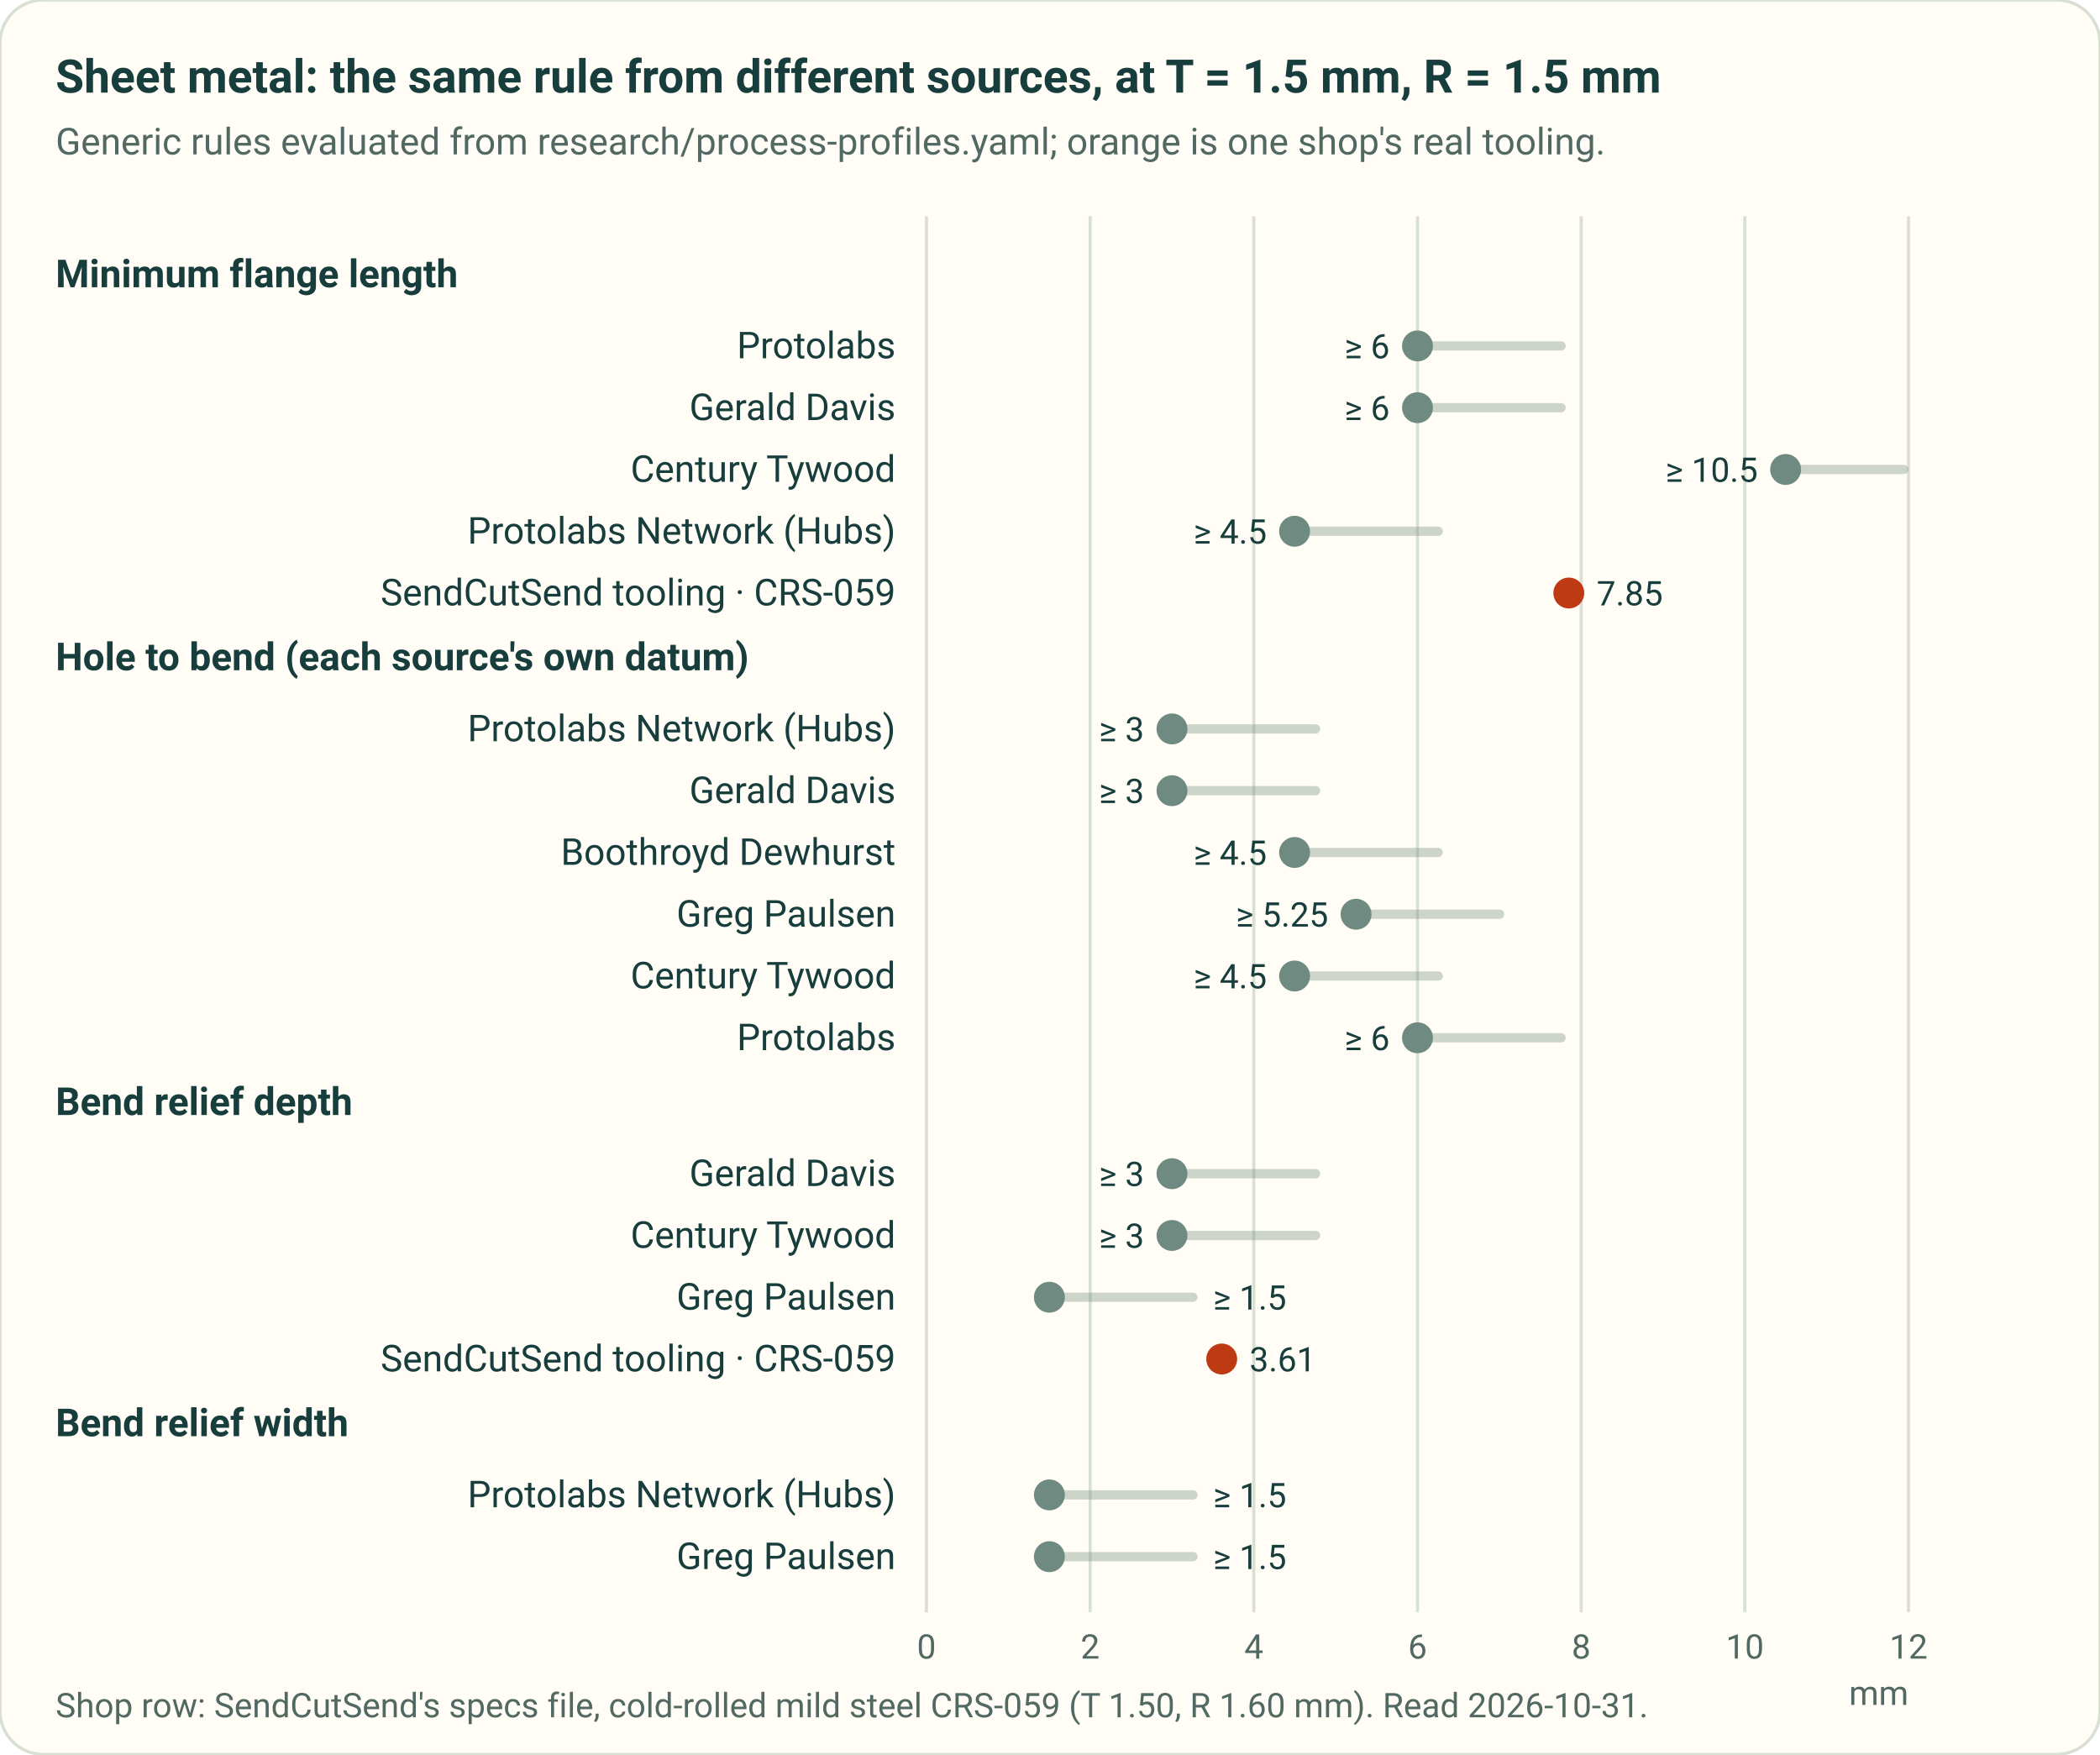
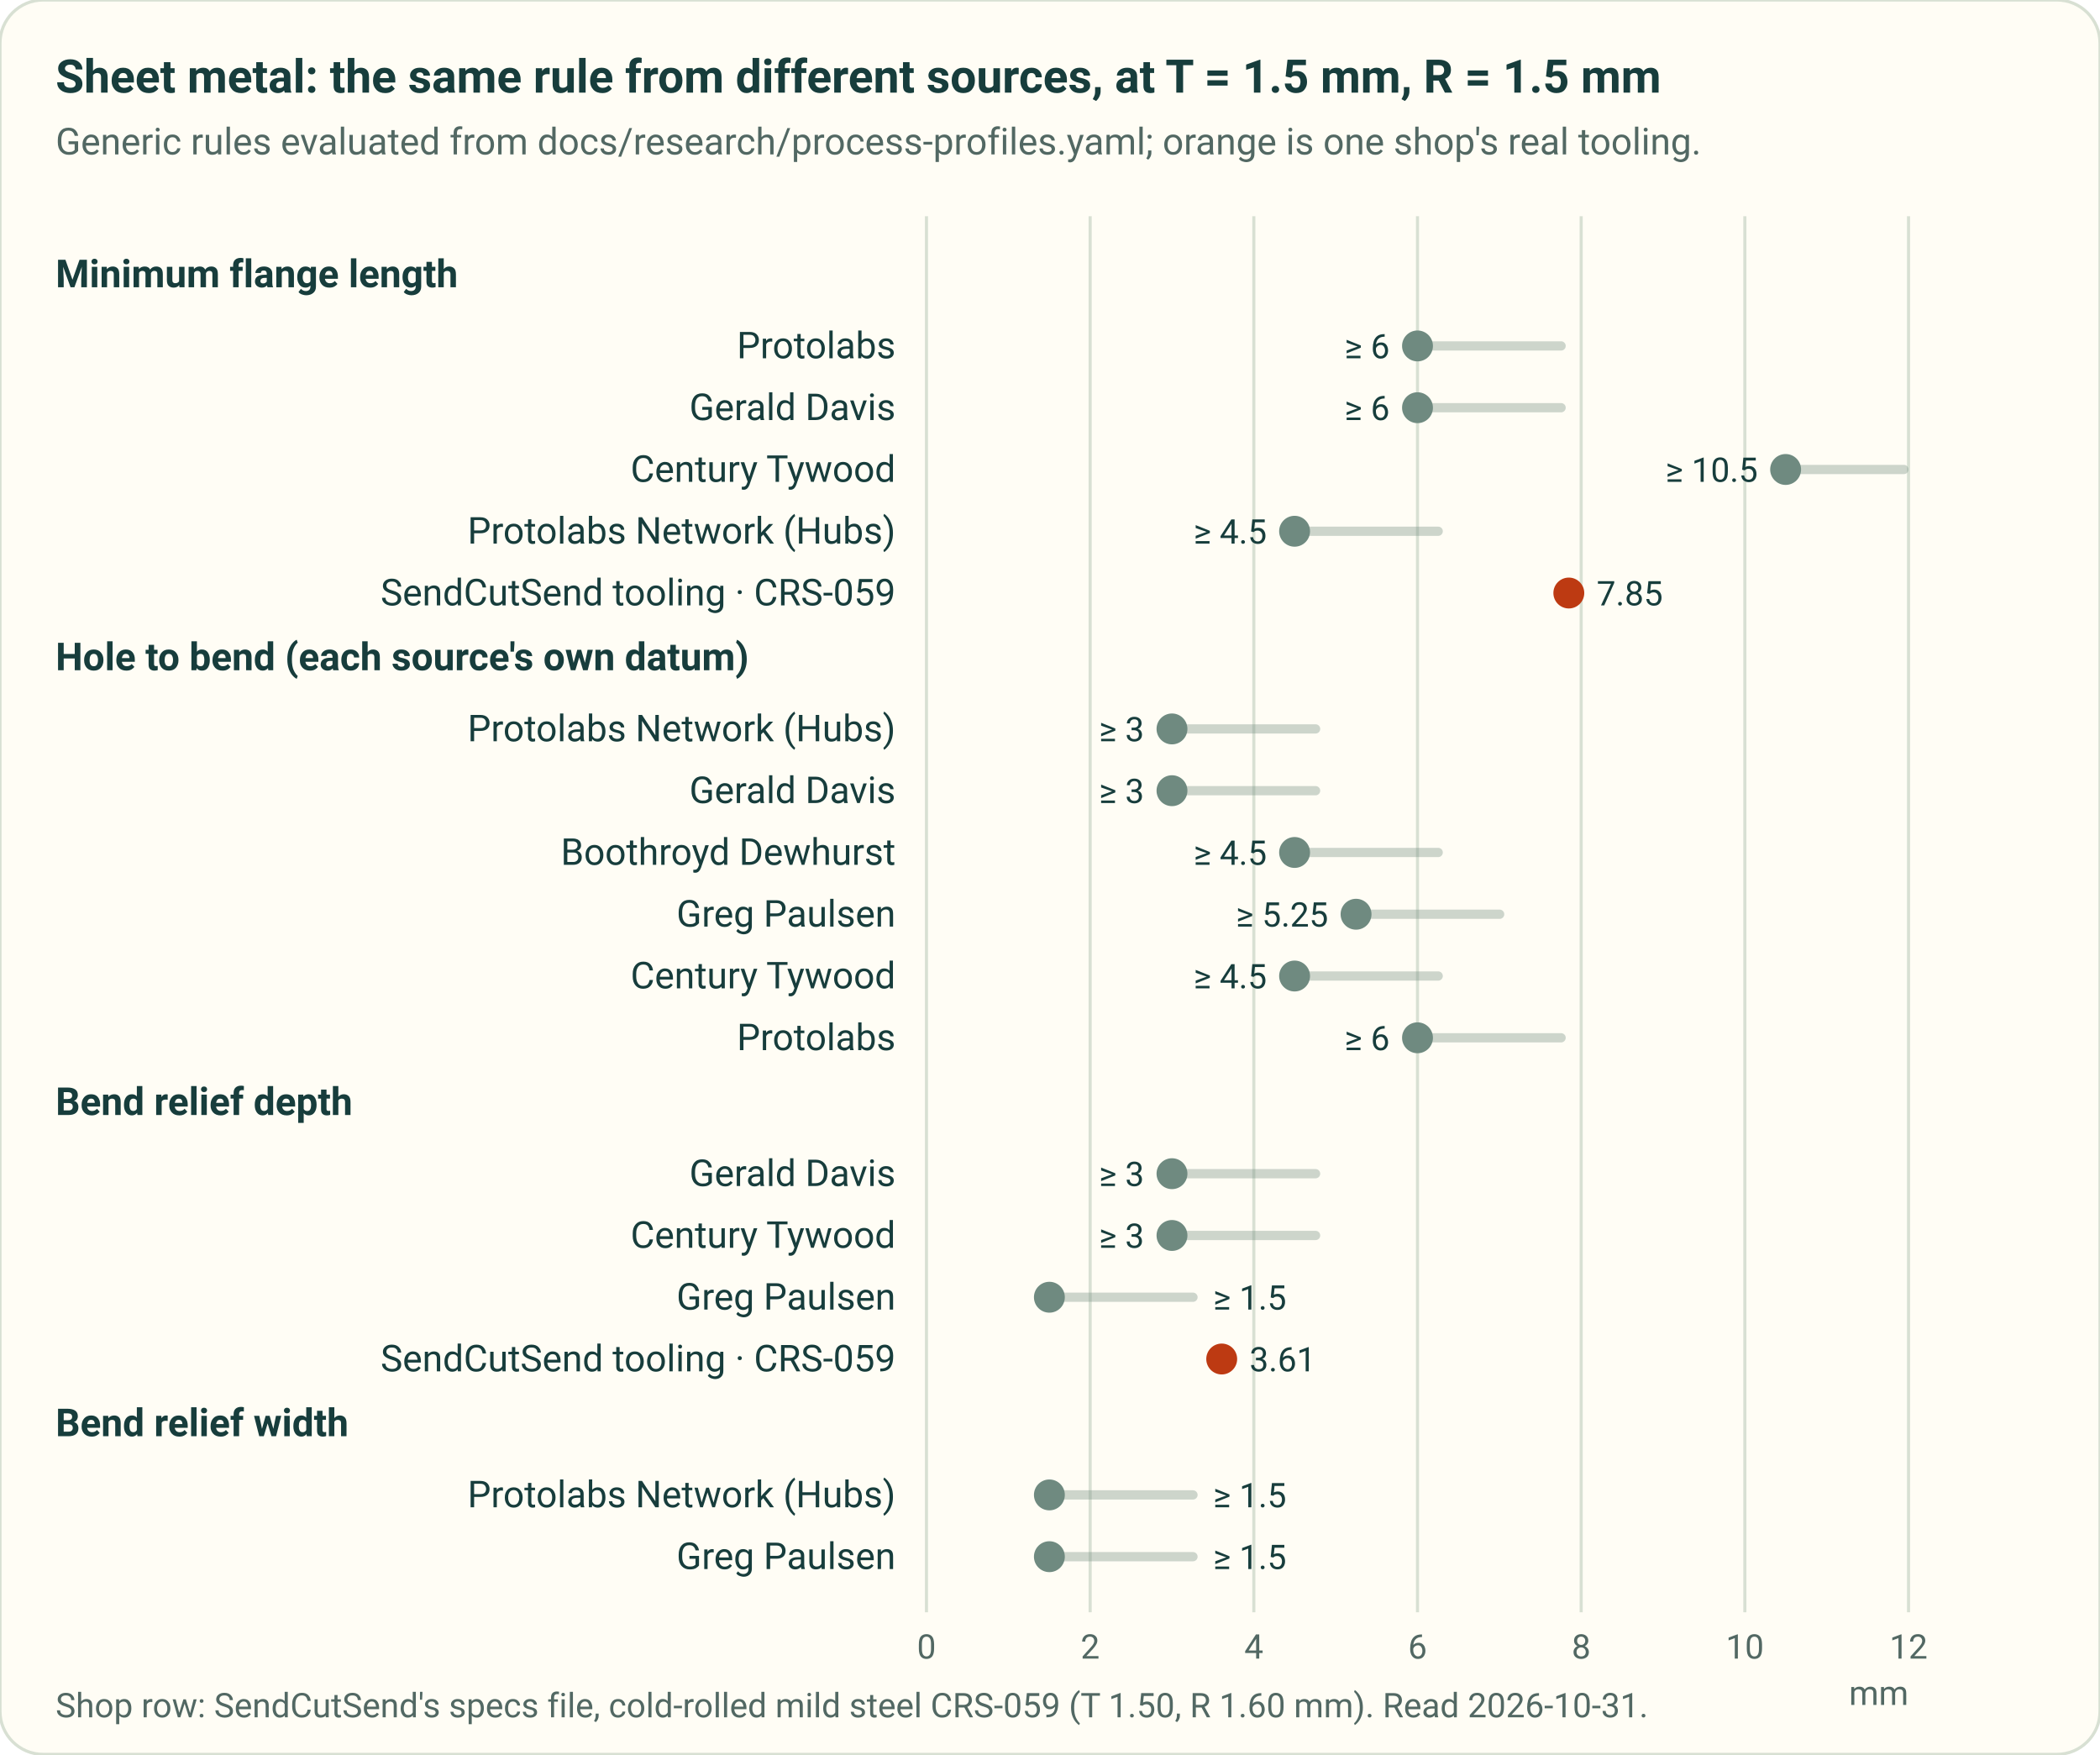
<svg xmlns="http://www.w3.org/2000/svg" viewBox="0 0 680 568" width="680" height="568" role="img" aria-label="Sheet metal: the same rule from different sources, at T = 1.5 mm, R = 1.5 mm" font-family="system-ui,-apple-system,Segoe UI,Roboto,sans-serif">
  <rect width="680" height="568" rx="14" fill="#fffdf5" stroke="#d8e0d3" />
  <text x="18" y="30" font-size="15" font-weight="700" fill="#173d3c">Sheet metal: the same rule from different sources, at T = 1.5 mm, R = 1.5 mm</text>
-   <text x="18" y="50" font-size="12" fill="#526863">Generic rules evaluated from research/process-profiles.yaml; orange is one shop's real tooling.</text>
+   <text x="18" y="50" font-size="12" fill="#526863">Generic rules evaluated from docs/research/process-profiles.yaml; orange is one shop's real tooling.</text>
  <line x1="300.0" y1="70" x2="300.0" y2="522" stroke="#d8e0d3" />
  <text x="300.0" y="537" font-size="11" fill="#526863" text-anchor="middle">0</text>
  <line x1="353.0" y1="70" x2="353.0" y2="522" stroke="#d8e0d3" />
  <text x="353.0" y="537" font-size="11" fill="#526863" text-anchor="middle">2</text>
  <line x1="406.0" y1="70" x2="406.0" y2="522" stroke="#d8e0d3" />
  <text x="406.0" y="537" font-size="11" fill="#526863" text-anchor="middle">4</text>
  <line x1="459.0" y1="70" x2="459.0" y2="522" stroke="#d8e0d3" />
  <text x="459.0" y="537" font-size="11" fill="#526863" text-anchor="middle">6</text>
  <line x1="512.0" y1="70" x2="512.0" y2="522" stroke="#d8e0d3" />
  <text x="512.0" y="537" font-size="11" fill="#526863" text-anchor="middle">8</text>
  <line x1="565.0" y1="70" x2="565.0" y2="522" stroke="#d8e0d3" />
  <text x="565.0" y="537" font-size="11" fill="#526863" text-anchor="middle">10</text>
  <line x1="618.0" y1="70" x2="618.0" y2="522" stroke="#d8e0d3" />
  <text x="618.0" y="537" font-size="11" fill="#526863" text-anchor="middle">12</text>
  <text x="618.0" y="552" font-size="11" fill="#526863" text-anchor="end">mm</text>
  <text x="18" y="93" font-size="12.5" font-weight="700" fill="#173d3c">Minimum flange length</text>
  <text x="290" y="116.0" font-size="12" fill="#173d3c" text-anchor="end">Protolabs</text>
  <rect x="459.0" y="110.5" width="48.0" height="3" rx="1.5" fill="#6f8a80" fill-opacity="0.35" />
  <circle cx="459.0" cy="112.0" r="5" fill="#6f8a80" />
  <text x="450.0" y="116.0" font-size="11" fill="#173d3c" text-anchor="end">≥ 6</text>
  <text x="290" y="136.0" font-size="12" fill="#173d3c" text-anchor="end">Gerald Davis</text>
  <rect x="459.0" y="130.5" width="48.0" height="3" rx="1.5" fill="#6f8a80" fill-opacity="0.35" />
  <circle cx="459.0" cy="132.0" r="5" fill="#6f8a80" />
  <text x="450.0" y="136.0" font-size="11" fill="#173d3c" text-anchor="end">≥ 6</text>
  <text x="290" y="156.0" font-size="12" fill="#173d3c" text-anchor="end">Century Tywood</text>
  <rect x="578.2" y="150.5" width="39.8" height="3" rx="1.5" fill="#6f8a80" fill-opacity="0.35" />
  <circle cx="578.2" cy="152.0" r="5" fill="#6f8a80" />
  <text x="569.2" y="156.0" font-size="11" fill="#173d3c" text-anchor="end">≥ 10.5</text>
  <text x="290" y="176.0" font-size="12" fill="#173d3c" text-anchor="end">Protolabs Network (Hubs)</text>
  <rect x="419.2" y="170.5" width="48.0" height="3" rx="1.5" fill="#6f8a80" fill-opacity="0.35" />
  <circle cx="419.2" cy="172.0" r="5" fill="#6f8a80" />
  <text x="410.2" y="176.0" font-size="11" fill="#173d3c" text-anchor="end">≥ 4.5</text>
  <text x="290" y="196.0" font-size="12" fill="#173d3c" text-anchor="end">SendCutSend tooling · CRS-059</text>
  <circle cx="508.0" cy="192.0" r="5" fill="#bd3a12" />
  <text x="517.0" y="196.0" font-size="11" fill="#173d3c" text-anchor="start">7.85</text>
  <text x="18" y="217" font-size="12.5" font-weight="700" fill="#173d3c">Hole to bend (each source's own datum)</text>
  <text x="290" y="240.0" font-size="12" fill="#173d3c" text-anchor="end">Protolabs Network (Hubs)</text>
  <rect x="379.5" y="234.5" width="48.0" height="3" rx="1.5" fill="#6f8a80" fill-opacity="0.35" />
  <circle cx="379.5" cy="236.0" r="5" fill="#6f8a80" />
  <text x="370.5" y="240.0" font-size="11" fill="#173d3c" text-anchor="end">≥ 3</text>
  <text x="290" y="260.0" font-size="12" fill="#173d3c" text-anchor="end">Gerald Davis</text>
  <rect x="379.5" y="254.5" width="48.0" height="3" rx="1.5" fill="#6f8a80" fill-opacity="0.35" />
  <circle cx="379.5" cy="256.0" r="5" fill="#6f8a80" />
  <text x="370.5" y="260.0" font-size="11" fill="#173d3c" text-anchor="end">≥ 3</text>
  <text x="290" y="280.0" font-size="12" fill="#173d3c" text-anchor="end">Boothroyd Dewhurst</text>
  <rect x="419.2" y="274.5" width="48.0" height="3" rx="1.5" fill="#6f8a80" fill-opacity="0.35" />
  <circle cx="419.2" cy="276.0" r="5" fill="#6f8a80" />
  <text x="410.2" y="280.0" font-size="11" fill="#173d3c" text-anchor="end">≥ 4.5</text>
  <text x="290" y="300.0" font-size="12" fill="#173d3c" text-anchor="end">Greg Paulsen</text>
  <rect x="439.1" y="294.5" width="48.0" height="3" rx="1.5" fill="#6f8a80" fill-opacity="0.35" />
  <circle cx="439.1" cy="296.0" r="5" fill="#6f8a80" />
  <text x="430.1" y="300.0" font-size="11" fill="#173d3c" text-anchor="end">≥ 5.25</text>
  <text x="290" y="320.0" font-size="12" fill="#173d3c" text-anchor="end">Century Tywood</text>
  <rect x="419.2" y="314.5" width="48.0" height="3" rx="1.5" fill="#6f8a80" fill-opacity="0.35" />
  <circle cx="419.2" cy="316.0" r="5" fill="#6f8a80" />
  <text x="410.2" y="320.0" font-size="11" fill="#173d3c" text-anchor="end">≥ 4.5</text>
  <text x="290" y="340.0" font-size="12" fill="#173d3c" text-anchor="end">Protolabs</text>
  <rect x="459.0" y="334.5" width="48.0" height="3" rx="1.5" fill="#6f8a80" fill-opacity="0.35" />
  <circle cx="459.0" cy="336.0" r="5" fill="#6f8a80" />
  <text x="450.0" y="340.0" font-size="11" fill="#173d3c" text-anchor="end">≥ 6</text>
  <text x="18" y="361" font-size="12.5" font-weight="700" fill="#173d3c">Bend relief depth</text>
  <text x="290" y="384.0" font-size="12" fill="#173d3c" text-anchor="end">Gerald Davis</text>
  <rect x="379.5" y="378.5" width="48.0" height="3" rx="1.5" fill="#6f8a80" fill-opacity="0.35" />
  <circle cx="379.5" cy="380.0" r="5" fill="#6f8a80" />
  <text x="370.5" y="384.0" font-size="11" fill="#173d3c" text-anchor="end">≥ 3</text>
  <text x="290" y="404.0" font-size="12" fill="#173d3c" text-anchor="end">Century Tywood</text>
  <rect x="379.5" y="398.5" width="48.0" height="3" rx="1.5" fill="#6f8a80" fill-opacity="0.35" />
  <circle cx="379.5" cy="400.0" r="5" fill="#6f8a80" />
  <text x="370.5" y="404.0" font-size="11" fill="#173d3c" text-anchor="end">≥ 3</text>
  <text x="290" y="424.0" font-size="12" fill="#173d3c" text-anchor="end">Greg Paulsen</text>
  <rect x="339.8" y="418.5" width="48.0" height="3" rx="1.5" fill="#6f8a80" fill-opacity="0.35" />
  <circle cx="339.8" cy="420.0" r="5" fill="#6f8a80" />
  <text x="392.8" y="424.0" font-size="11" fill="#173d3c" text-anchor="start">≥ 1.5</text>
  <text x="290" y="444.0" font-size="12" fill="#173d3c" text-anchor="end">SendCutSend tooling · CRS-059</text>
  <circle cx="395.6" cy="440.0" r="5" fill="#bd3a12" />
  <text x="404.6" y="444.0" font-size="11" fill="#173d3c" text-anchor="start">3.61</text>
  <text x="18" y="465" font-size="12.5" font-weight="700" fill="#173d3c">Bend relief width</text>
  <text x="290" y="488.0" font-size="12" fill="#173d3c" text-anchor="end">Protolabs Network (Hubs)</text>
  <rect x="339.8" y="482.5" width="48.0" height="3" rx="1.5" fill="#6f8a80" fill-opacity="0.35" />
  <circle cx="339.8" cy="484.0" r="5" fill="#6f8a80" />
  <text x="392.8" y="488.0" font-size="11" fill="#173d3c" text-anchor="start">≥ 1.5</text>
  <text x="290" y="508.0" font-size="12" fill="#173d3c" text-anchor="end">Greg Paulsen</text>
  <rect x="339.8" y="502.5" width="48.0" height="3" rx="1.5" fill="#6f8a80" fill-opacity="0.35" />
  <circle cx="339.8" cy="504.0" r="5" fill="#6f8a80" />
  <text x="392.8" y="508.0" font-size="11" fill="#173d3c" text-anchor="start">≥ 1.5</text>
  <text x="18" y="556" font-size="11" fill="#526863">Shop row: SendCutSend's specs file, cold-rolled mild steel CRS-059 (T 1.50, R 1.60 mm). Read 2026-10-31.</text>
</svg>
